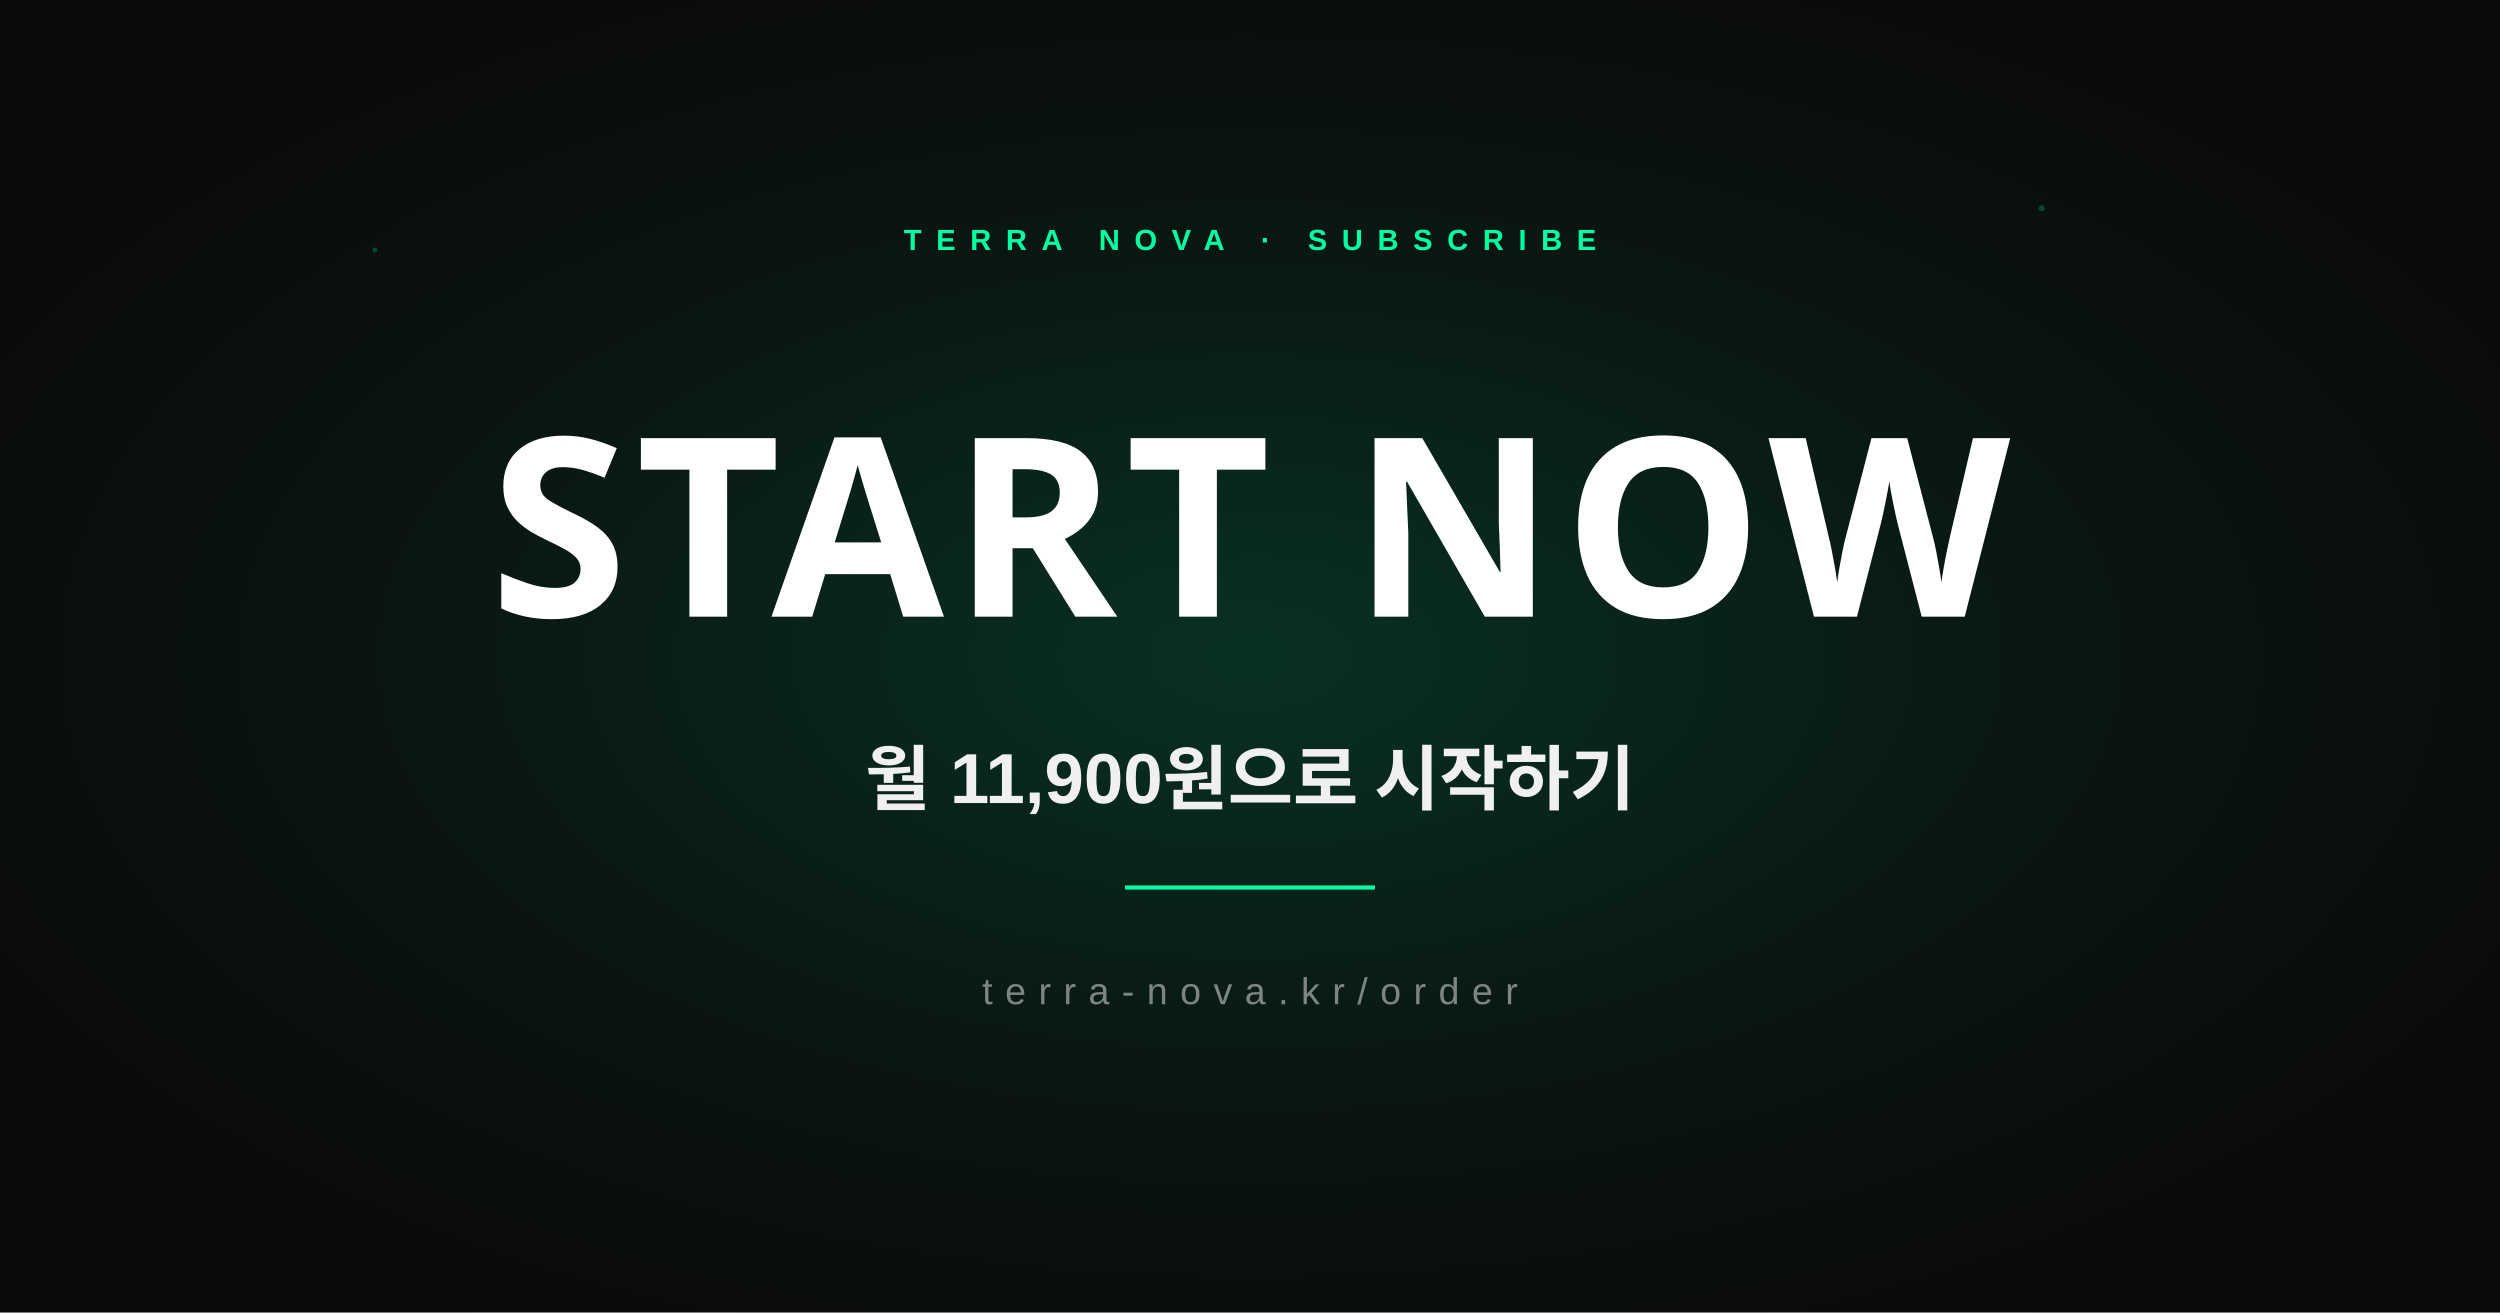
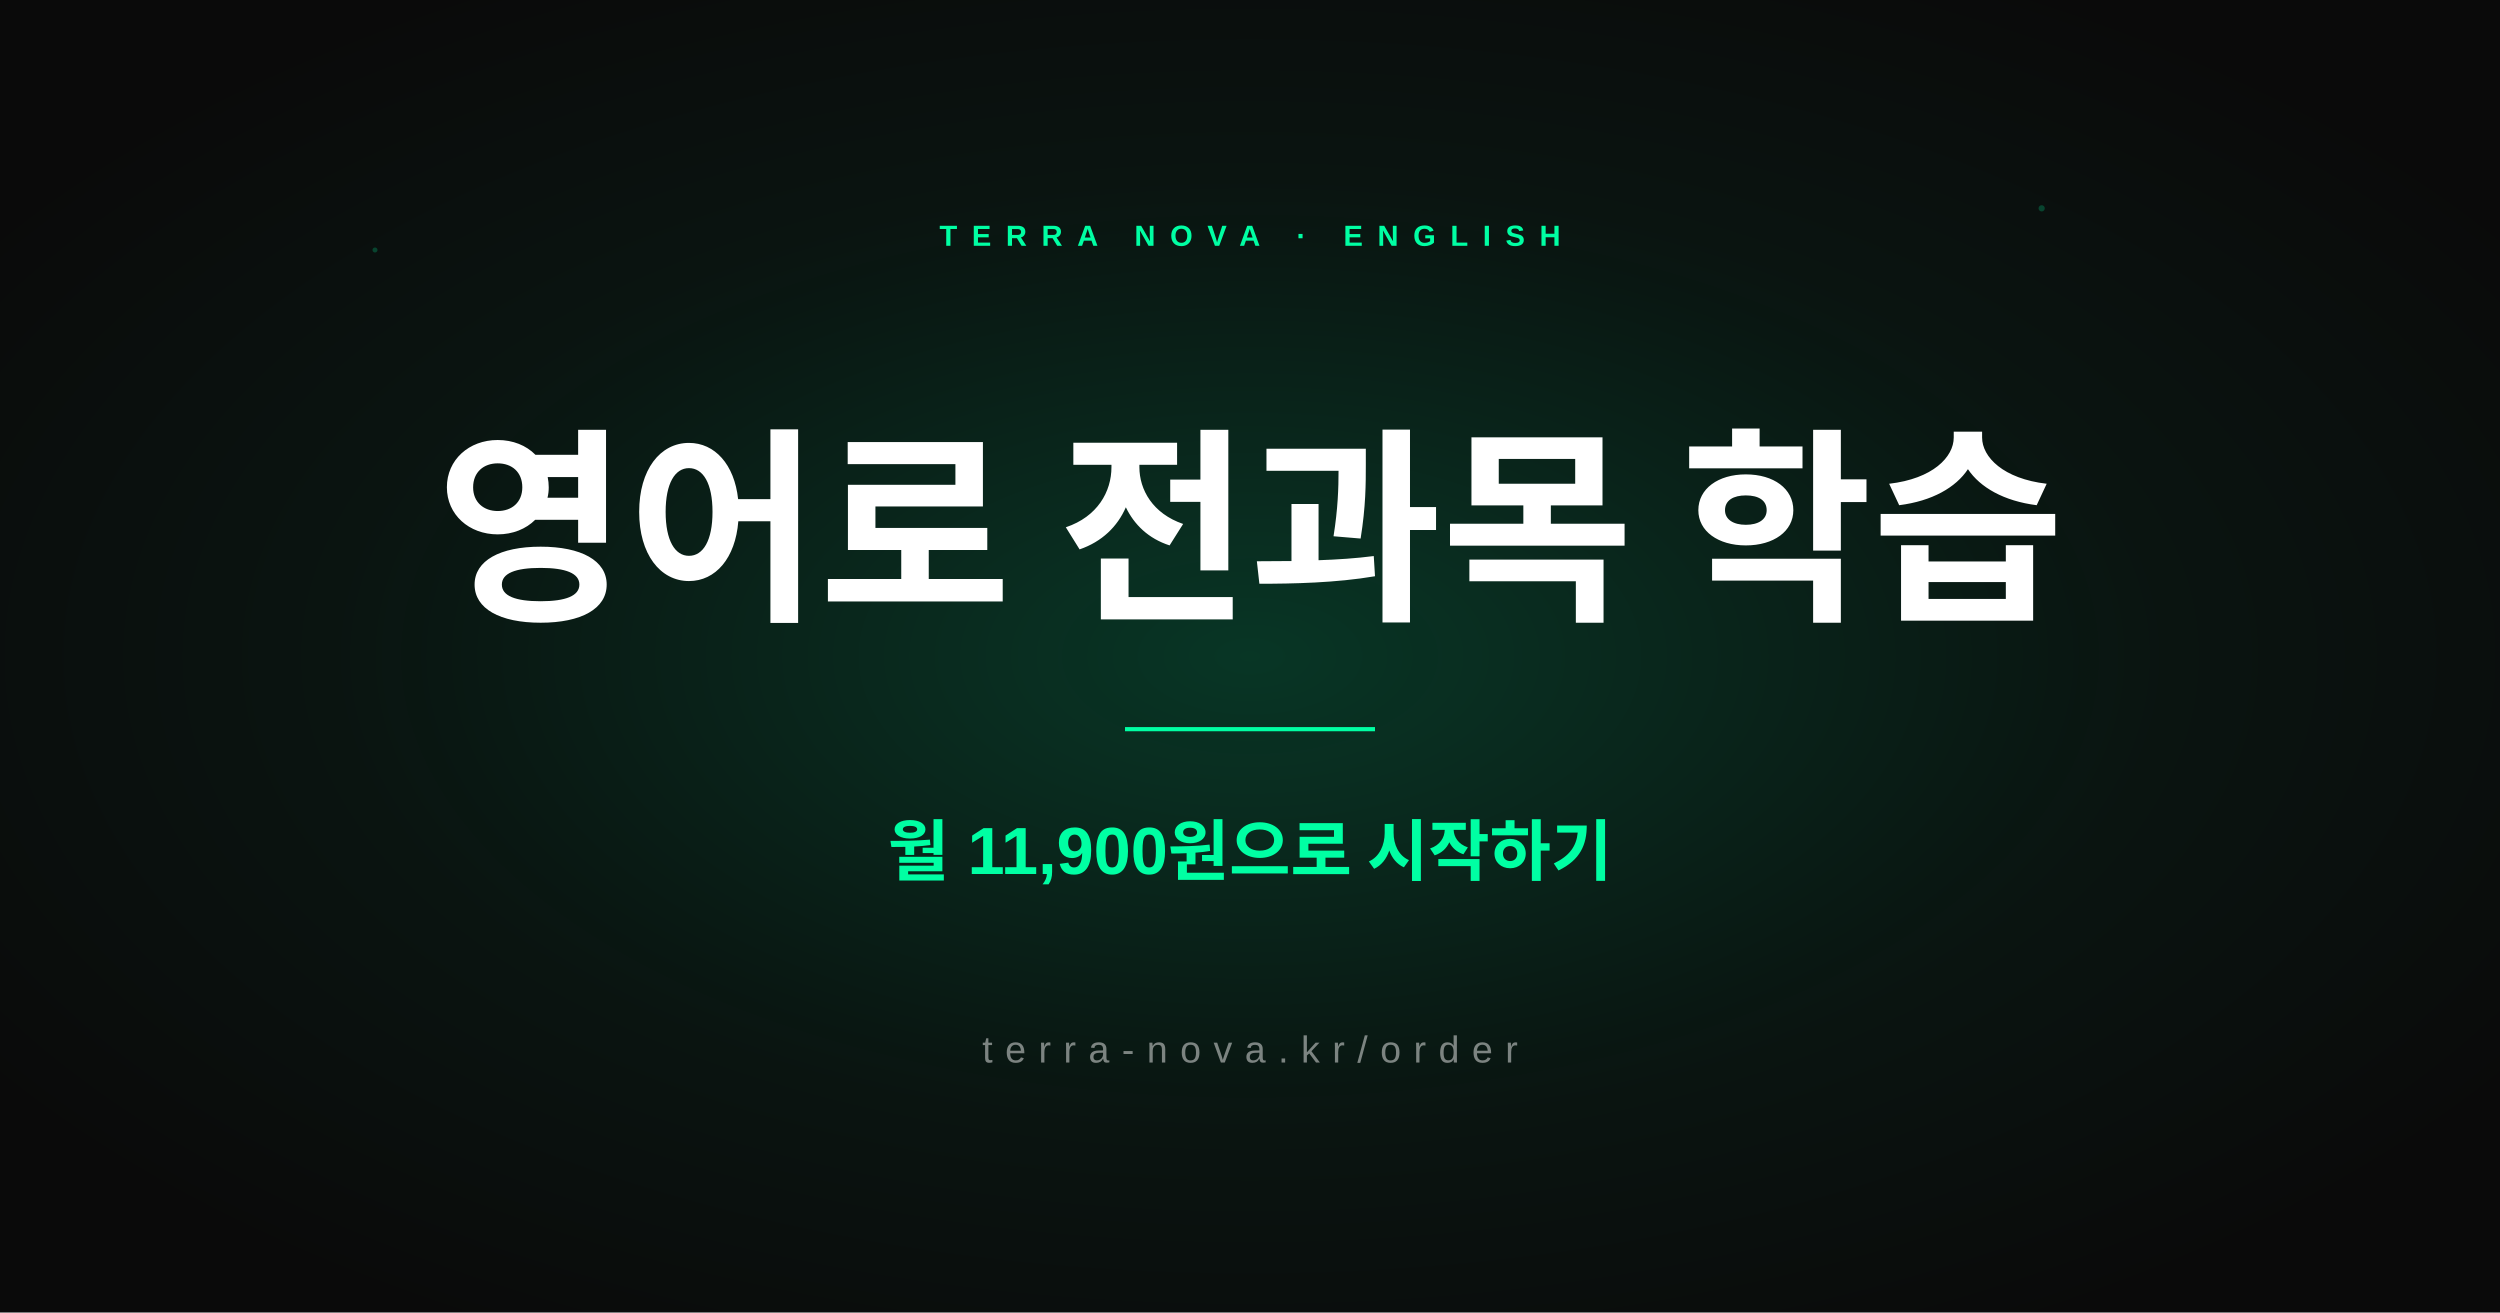
<svg xmlns="http://www.w3.org/2000/svg" viewBox="0 0 1200 630" width="1200" height="630" role="img" aria-label="Terra Nova order">
  <defs>
    <radialGradient id="halo" cx="50%" cy="50%" r="60%">
-       <stop offset="0%" stop-color="rgba(0,255,163,.16)" />
+       <stop offset="0%" stop-color="rgba(0,255,163,.18)" />
      <stop offset="60%" stop-color="rgba(0,255,163,.04)" />
      <stop offset="100%" stop-color="rgba(0,255,163,0)" />
    </radialGradient>
  </defs>
  <rect width="1200" height="630" fill="#0A0A0A" />
  <rect width="1200" height="630" fill="url(#halo)" />
  <g fill="#00FFA3" opacity=".22">
    <circle cx="180" cy="120" r="1.2" />
    <circle cx="980" cy="100" r="1.5" />
  </g>
-   <text x="600" y="120" text-anchor="middle" font-family="'Space Grotesk','Arial',sans-serif" font-weight="700" font-size="14" letter-spacing="7" fill="#00FFA3">TERRA NOVA · SUBSCRIBE</text>
-   <text x="600" y="296" text-anchor="middle" font-family="'Space Grotesk','Arial Black',sans-serif" font-weight="900" font-size="120" letter-spacing="4" fill="#FFFFFF">START NOW</text>
-   <text x="600" y="386" text-anchor="middle" font-family="'Pretendard','Noto Sans KR','Arial',sans-serif" font-weight="800" font-size="34" fill="#F0F0F0">월 11,900원으로 시작하기</text>
-   <line x1="540" y1="426" x2="660" y2="426" stroke="#00FFA3" stroke-width="2" />
-   <text x="600" y="482" text-anchor="middle" font-family="'Space Grotesk','Arial',sans-serif" font-weight="500" font-size="18" letter-spacing="6" fill="rgba(240,240,240,.5)">terra-nova.kr/order</text>
+   <text x="600" y="118" text-anchor="middle" font-family="'Space Grotesk','Arial',sans-serif" font-weight="700" font-size="14" letter-spacing="7" fill="#00FFA3">TERRA NOVA · ENGLISH</text>
+   <text x="600" y="290" text-anchor="middle" font-family="'Pretendard','Noto Sans KR','Arial',sans-serif" font-weight="900" font-size="100" fill="#FFFFFF">영어로 전과목 학습</text>
+   <line x1="540" y1="350" x2="660" y2="350" stroke="#00FFA3" stroke-width="2" />
+   <text x="600" y="420" text-anchor="middle" font-family="'Pretendard','Noto Sans KR','Arial',sans-serif" font-weight="700" font-size="32" fill="#00FFA3">월 11,900원으로 시작하기</text>
+   <text x="600" y="510" text-anchor="middle" font-family="'Space Grotesk','Arial',sans-serif" font-weight="500" font-size="18" letter-spacing="6" fill="rgba(240,240,240,.5)">terra-nova.kr/order</text>
</svg>
